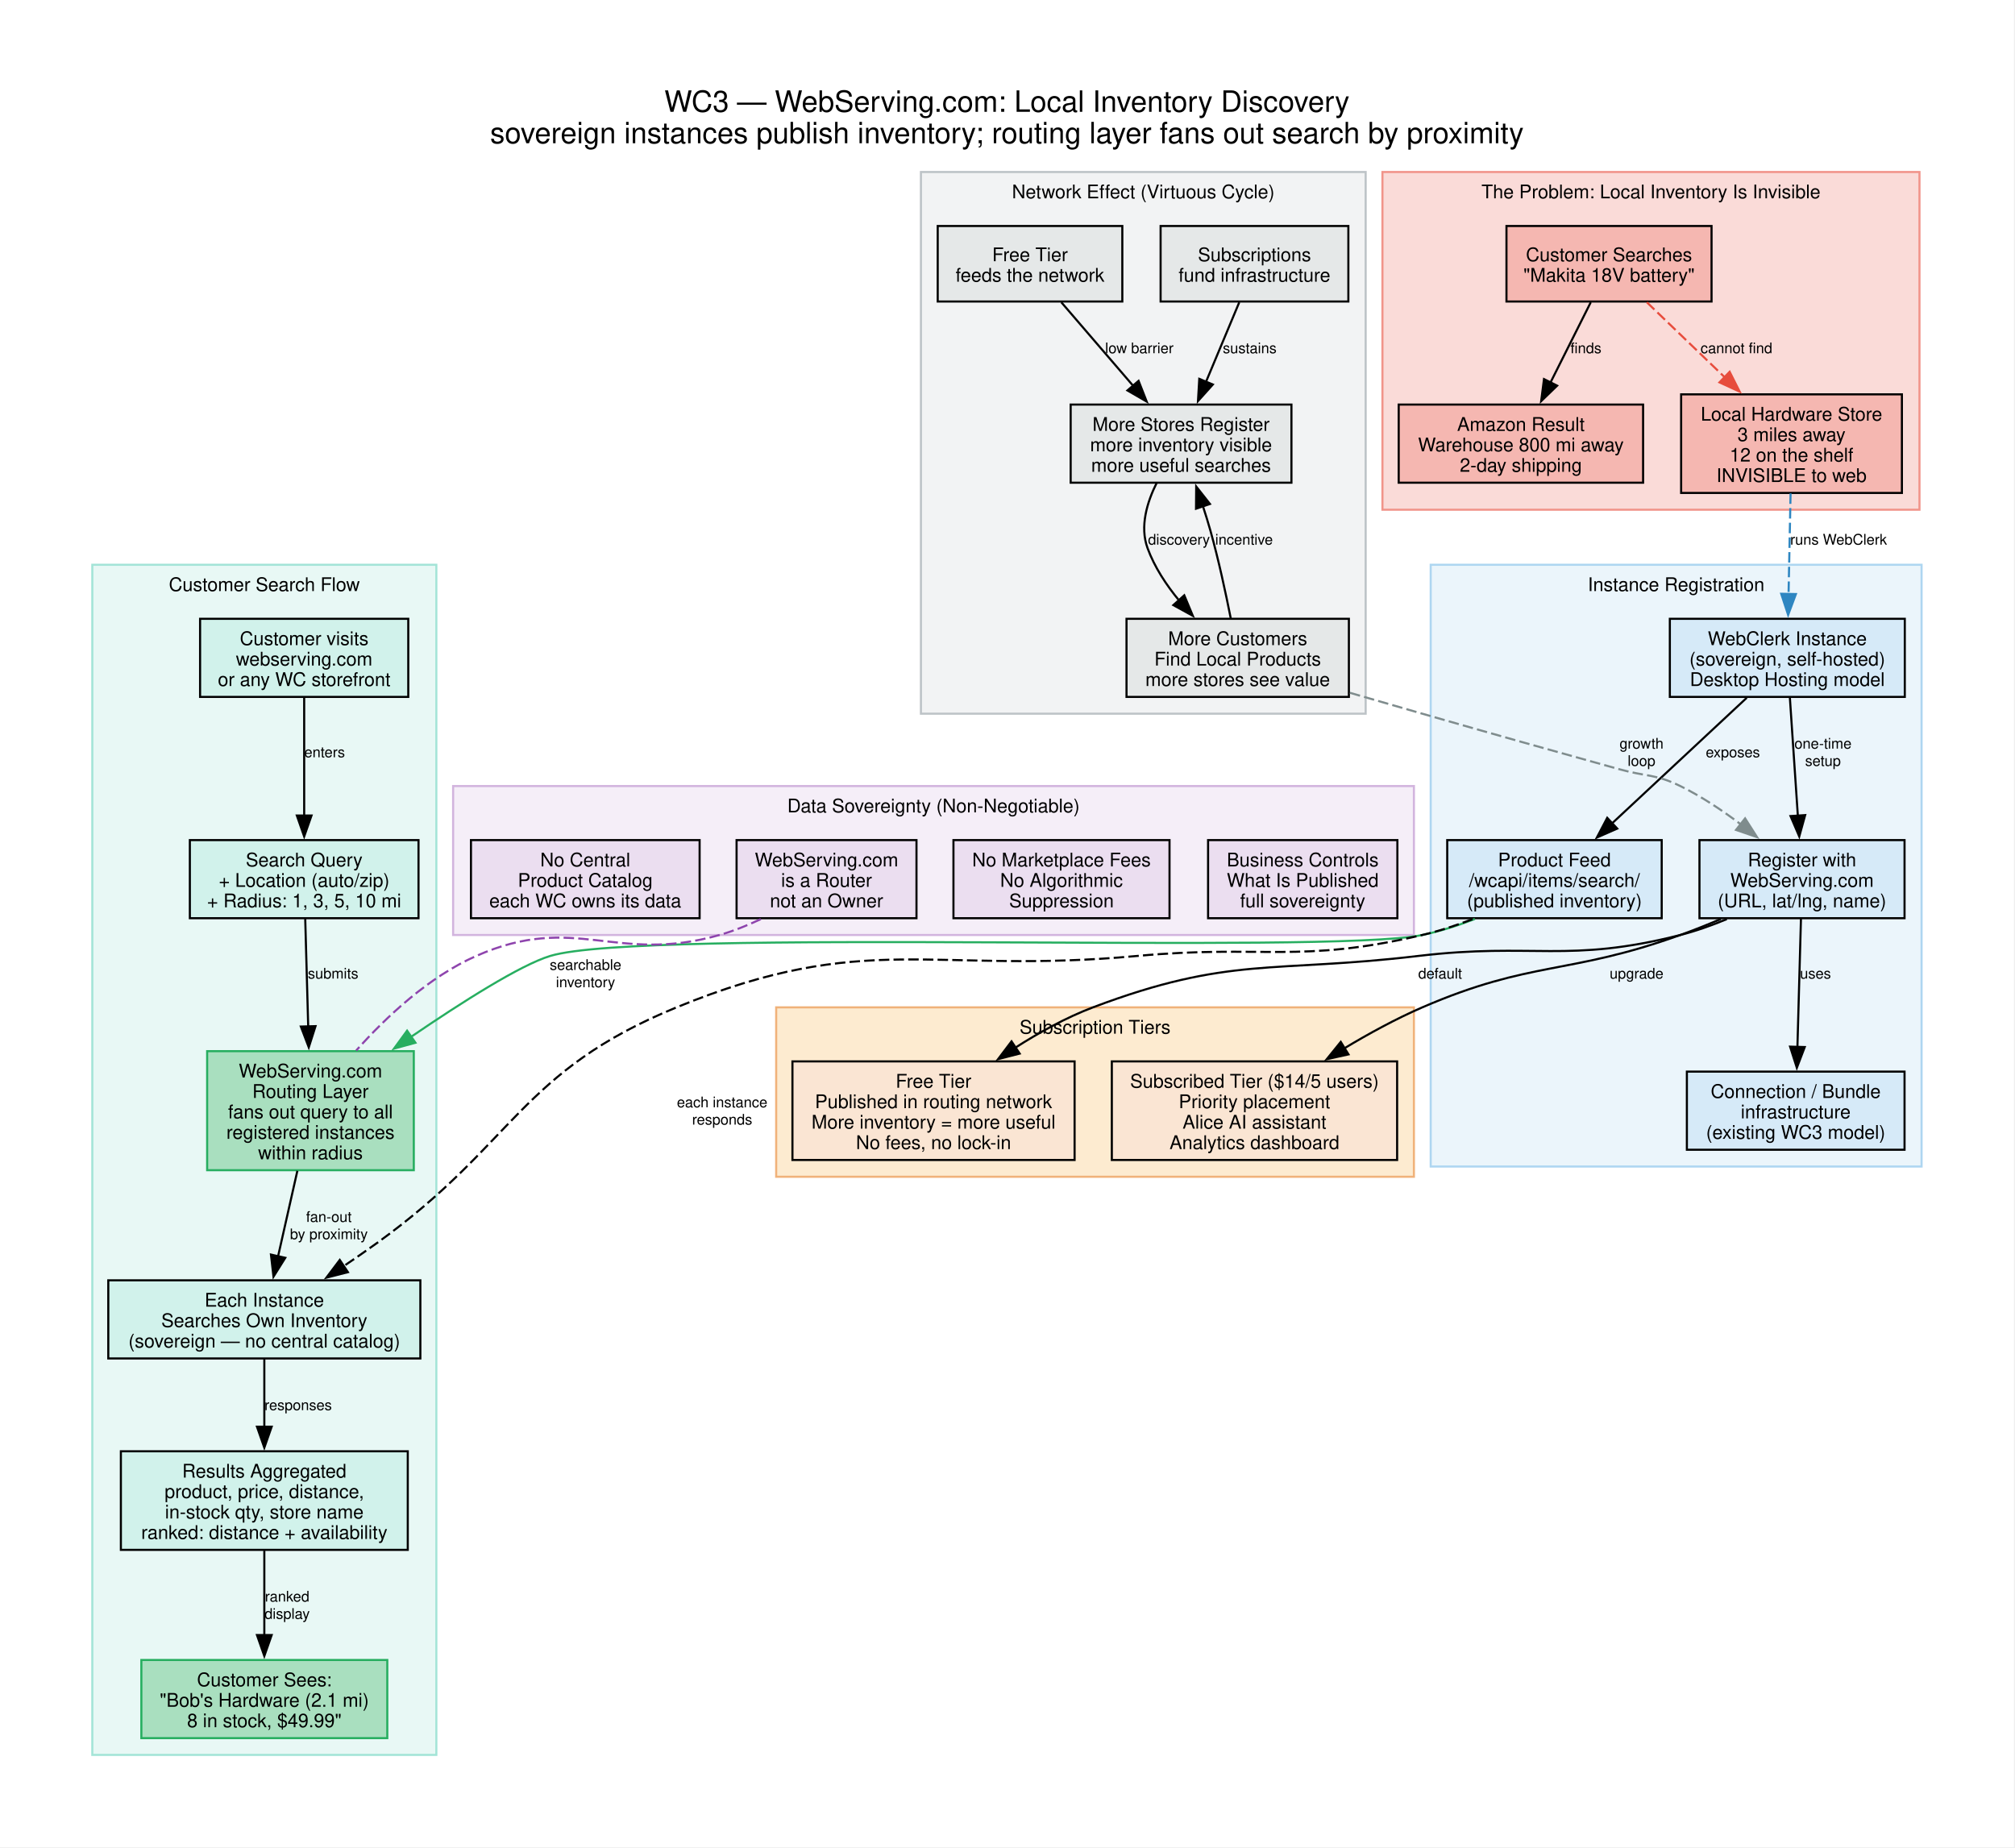
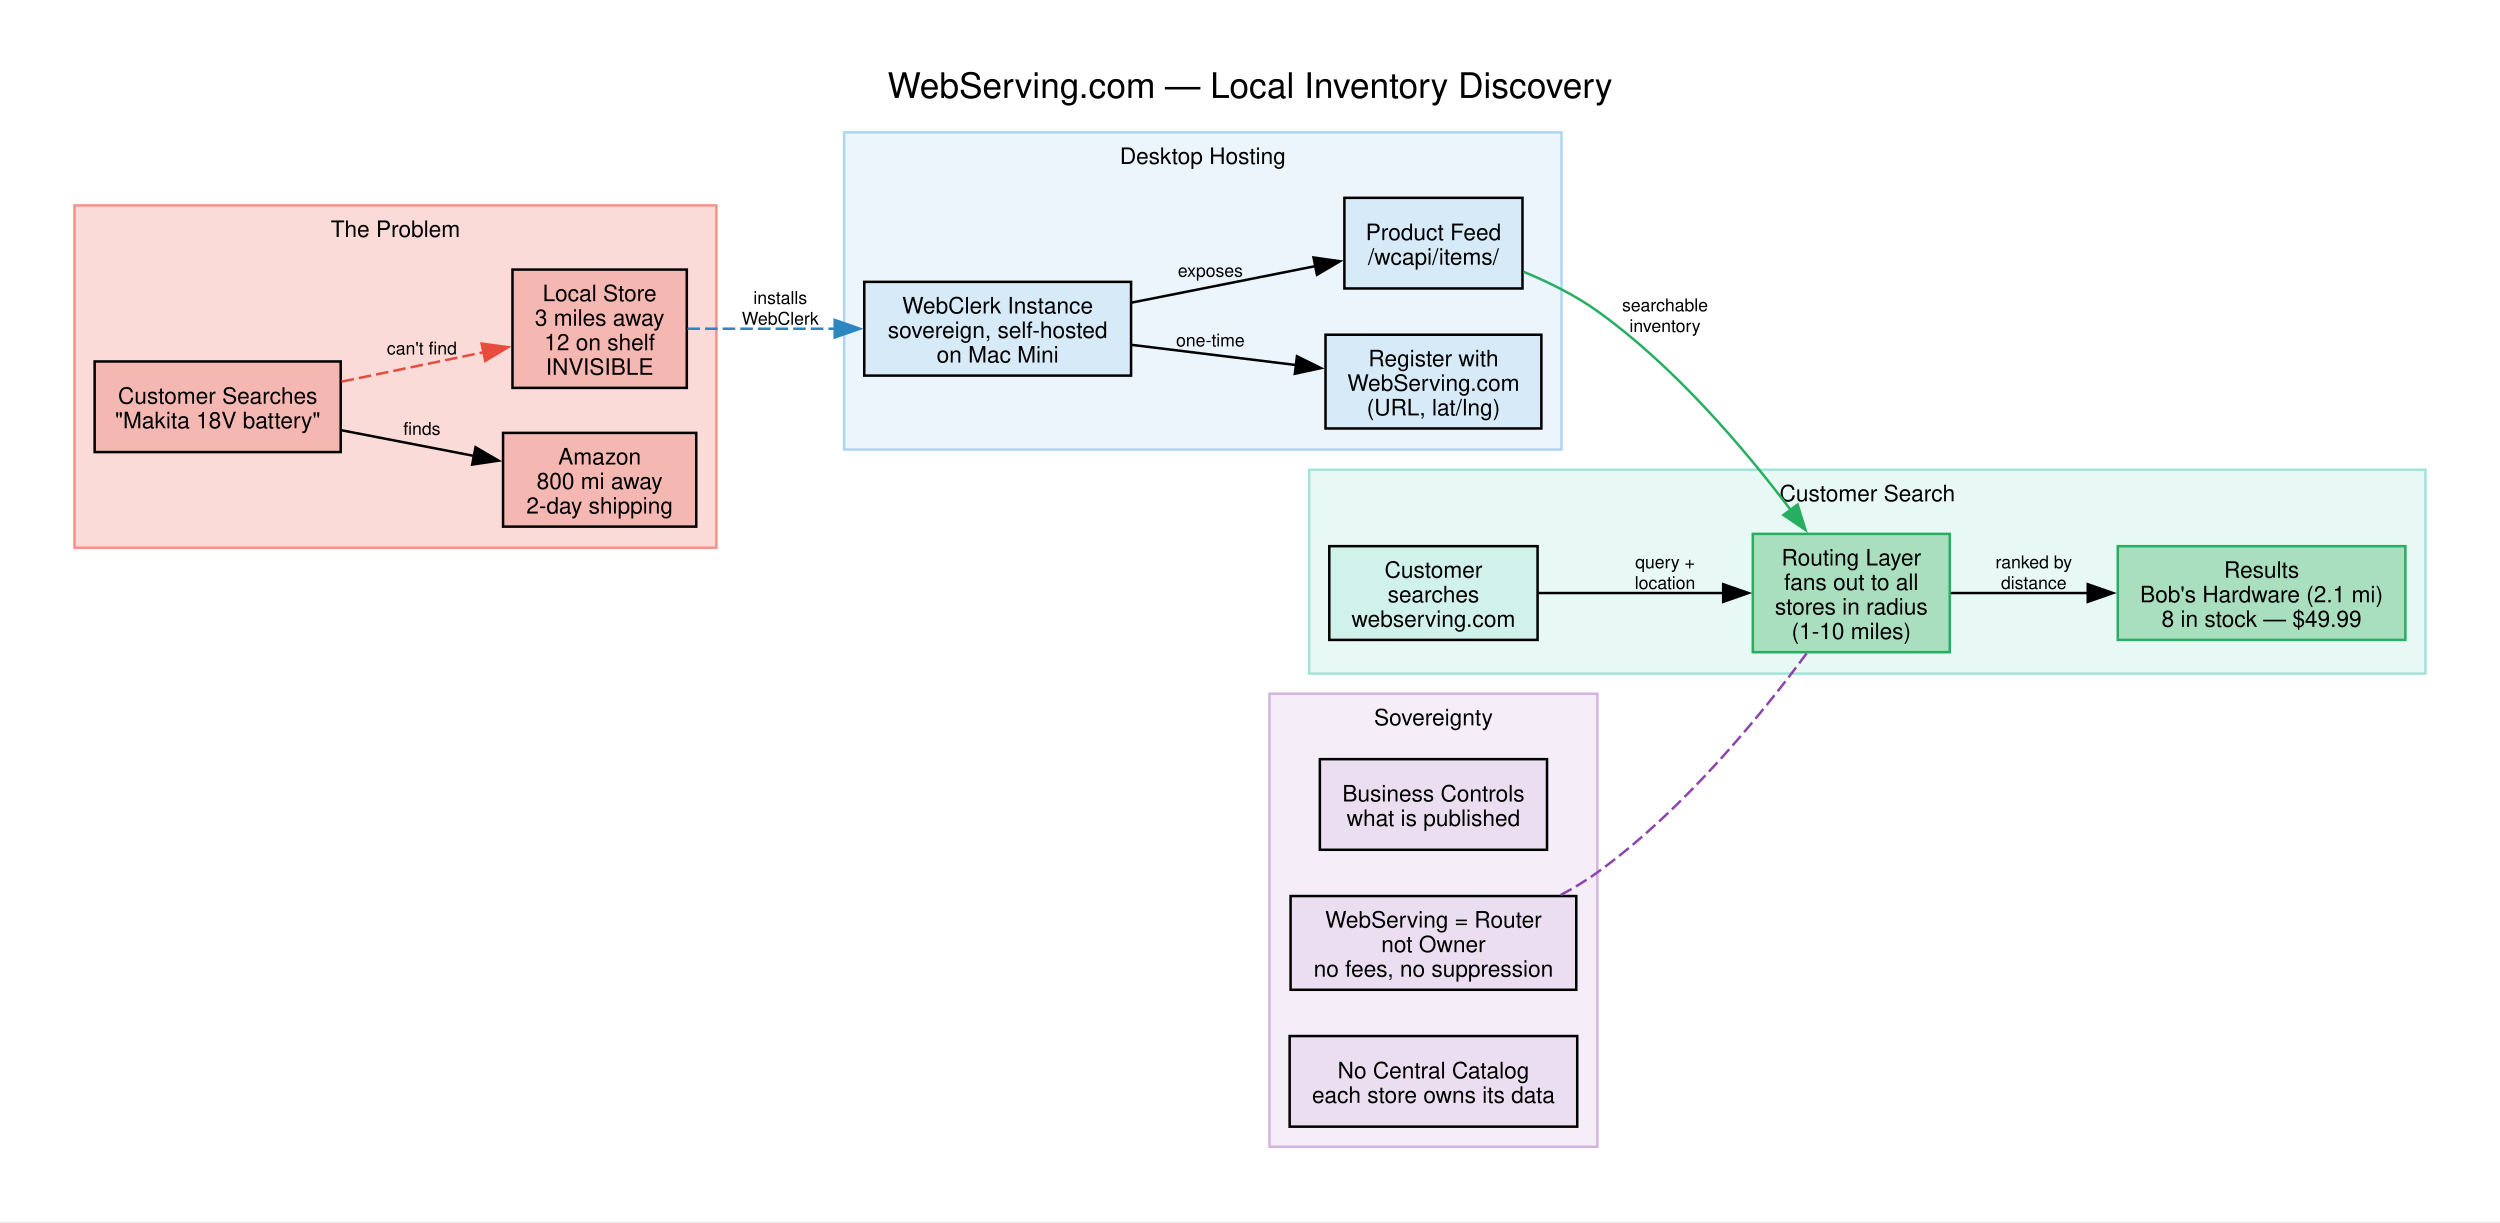
- <svg xmlns="http://www.w3.org/2000/svg" width="589pt" height="540pt" viewBox="0.00 0.00 589.00 540.00">
-   <g id="graph0" class="graph" transform="scale(0.613201 0.613201) rotate(0) translate(36 844.62)">
-     <polygon fill="white" stroke="none" points="-36,36 -36,-844.62 924,-844.62 924,36 -36,36" />
-     <text xml:space="preserve" text-anchor="middle" x="444" y="-791.33" font-family="Helvetica,sans-Serif" font-size="14.00">WC3 — WebServing.com: Local Inventory Discovery</text>
-     <text xml:space="preserve" text-anchor="middle" x="444" y="-776.33" font-family="Helvetica,sans-Serif" font-size="14.00">sovereign instances publish inventory; routing layer fans out search by proximity</text>
+ <svg xmlns="http://www.w3.org/2000/svg" width="720pt" height="352pt" viewBox="0.00 0.00 720.00 352.00">
+   <g id="graph0" class="graph" transform="scale(0.72493 0.72493) rotate(0) translate(21.6 463.6)">
+     <polygon fill="white" stroke="none" points="-21.6,21.6 -21.6,-463.6 971.6,-463.6 971.6,21.6 -21.6,21.6" />
+     <text xml:space="preserve" text-anchor="middle" x="475" y="-424.7" font-family="Helvetica,sans-Serif" font-size="14.00">WebServing.com — Local Inventory Discovery</text>
    <g id="clust1" class="cluster">
-       <polygon fill="#fadbd8" stroke="#f1948a" points="623,-601.62 623,-762.62 879,-762.62 879,-601.62 623,-601.62" />
-       <text xml:space="preserve" text-anchor="middle" x="751" y="-750.08" font-family="Helvetica,sans-Serif" font-size="9.00">The Problem: Local Inventory Is Invisible</text>
+       <polygon fill="#fadbd8" stroke="#f1948a" points="8,-246 8,-382 263,-382 263,-246 8,-246" />
+       <text xml:space="preserve" text-anchor="middle" x="135.5" y="-369.45" font-family="Helvetica,sans-Serif" font-size="9.00">The Problem</text>
    </g>
    <g id="clust2" class="cluster">
-       <polygon fill="#ebf5fb" stroke="#aed6f1" points="646,-288.5 646,-575.38 880,-575.38 880,-288.5 646,-288.5" />
-       <text xml:space="preserve" text-anchor="middle" x="763" y="-562.83" font-family="Helvetica,sans-Serif" font-size="9.00">Instance Registration</text>
+       <polygon fill="#ebf5fb" stroke="#aed6f1" points="313.75,-285 313.75,-411 598.75,-411 598.75,-285 313.75,-285" />
+       <text xml:space="preserve" text-anchor="middle" x="456.25" y="-398.45" font-family="Helvetica,sans-Serif" font-size="9.00">Desktop Hosting</text>
    </g>
    <g id="clust3" class="cluster">
-       <polygon fill="#fdebd0" stroke="#f0b27a" points="334,-283.62 334,-364.38 638,-364.38 638,-283.62 334,-283.62" />
-       <text xml:space="preserve" text-anchor="middle" x="486" y="-351.82" font-family="Helvetica,sans-Serif" font-size="9.00">Subscription Tiers</text>
+       <polygon fill="#e8f8f5" stroke="#a3e4d7" points="498.5,-196 498.5,-277 942,-277 942,-196 498.5,-196" />
+       <text xml:space="preserve" text-anchor="middle" x="720.25" y="-264.45" font-family="Helvetica,sans-Serif" font-size="9.00">Customer Search</text>
    </g>
    <g id="clust4" class="cluster">
-       <polygon fill="#e8f8f5" stroke="#a3e4d7" points="8,-8 8,-575.38 172,-575.38 172,-8 8,-8" />
-       <text xml:space="preserve" text-anchor="middle" x="90" y="-562.83" font-family="Helvetica,sans-Serif" font-size="9.00">Customer Search Flow</text>
-     </g>
-     <g id="clust5" class="cluster">
-       <polygon fill="#f5eef8" stroke="#d2b4de" points="180,-398.88 180,-469.88 638,-469.88 638,-398.88 180,-398.88" />
-       <text xml:space="preserve" text-anchor="middle" x="409" y="-457.32" font-family="Helvetica,sans-Serif" font-size="9.00">Data Sovereignty (Non-Negotiable)</text>
-     </g>
-     <g id="clust6" class="cluster">
-       <polygon fill="#f2f3f4" stroke="#bdc3c7" points="403,-504.38 403,-762.62 615,-762.62 615,-504.38 403,-504.38" />
-       <text xml:space="preserve" text-anchor="middle" x="509" y="-750.08" font-family="Helvetica,sans-Serif" font-size="9.00">Network Effect (Virtuous Cycle)</text>
+       <polygon fill="#f5eef8" stroke="#d2b4de" points="482.75,-8 482.75,-188 613,-188 613,-8 482.75,-8" />
+       <text xml:space="preserve" text-anchor="middle" x="547.88" y="-175.45" font-family="Helvetica,sans-Serif" font-size="9.00">Sovereignty</text>
    </g>
    <g id="node1" class="node">
-       <polygon fill="#f5b7b1" stroke="black" points="779.88,-736.88 682.12,-736.88 682.12,-700.88 779.88,-700.88 779.88,-736.88" />
-       <text xml:space="preserve" text-anchor="middle" x="731" y="-720.08" font-family="Helvetica,sans-Serif" font-size="9.00">Customer Searches</text>
-       <text xml:space="preserve" text-anchor="middle" x="731" y="-710.33" font-family="Helvetica,sans-Serif" font-size="9.00">"Makita 18V battery"</text>
+       <polygon fill="#f5b7b1" stroke="black" points="113.75,-320 16,-320 16,-284 113.75,-284 113.75,-320" />
+       <text xml:space="preserve" text-anchor="middle" x="64.88" y="-303.2" font-family="Helvetica,sans-Serif" font-size="9.00">Customer Searches</text>
+       <text xml:space="preserve" text-anchor="middle" x="64.88" y="-293.45" font-family="Helvetica,sans-Serif" font-size="9.00">"Makita 18V battery"</text>
    </g>
    <g id="node2" class="node">
-       <polygon fill="#f5b7b1" stroke="black" points="747.25,-651.75 630.75,-651.75 630.75,-614.5 747.25,-614.5 747.25,-651.75" />
-       <text xml:space="preserve" text-anchor="middle" x="689" y="-639.2" font-family="Helvetica,sans-Serif" font-size="9.00">Amazon Result</text>
-       <text xml:space="preserve" text-anchor="middle" x="689" y="-629.45" font-family="Helvetica,sans-Serif" font-size="9.00">Warehouse 800 mi away</text>
-       <text xml:space="preserve" text-anchor="middle" x="689" y="-619.7" font-family="Helvetica,sans-Serif" font-size="9.00">2-day shipping</text>
+       <polygon fill="#f5b7b1" stroke="black" points="255,-291.62 178.25,-291.62 178.25,-254.38 255,-254.38 255,-291.62" />
+       <text xml:space="preserve" text-anchor="middle" x="216.62" y="-279.07" font-family="Helvetica,sans-Serif" font-size="9.00">Amazon</text>
+       <text xml:space="preserve" text-anchor="middle" x="216.62" y="-269.32" font-family="Helvetica,sans-Serif" font-size="9.00">800 mi away</text>
+       <text xml:space="preserve" text-anchor="middle" x="216.62" y="-259.57" font-family="Helvetica,sans-Serif" font-size="9.00">2-day shipping</text>
    </g>
    <g id="edge1" class="edge">
-       <path fill="none" stroke="black" d="M722.3,-700.52C716.74,-689.44 709.41,-674.83 703.04,-662.13" />
-       <polygon fill="black" stroke="black" points="706.27,-660.76 698.66,-653.39 700.01,-663.89 706.27,-660.76" />
-       <text xml:space="preserve" text-anchor="middle" x="720.01" y="-676.23" font-family="Helvetica,sans-Serif" font-size="7.00">finds</text>
+       <path fill="none" stroke="black" d="M114.08,-292.66C131.05,-289.38 150.13,-285.68 167.13,-282.39" />
+       <polygon fill="black" stroke="black" points="167.32,-285.92 176.47,-280.58 165.99,-279.05 167.32,-285.92" />
+       <text xml:space="preserve" text-anchor="middle" x="146" y="-290.84" font-family="Helvetica,sans-Serif" font-size="7.00">finds</text>
    </g>
    <g id="node3" class="node">
-       <polygon fill="#f5b7b1" stroke="black" points="870.62,-656.62 765.38,-656.62 765.38,-609.62 870.62,-609.62 870.62,-656.62" />
-       <text xml:space="preserve" text-anchor="middle" x="818" y="-644.08" font-family="Helvetica,sans-Serif" font-size="9.00">Local Hardware Store</text>
-       <text xml:space="preserve" text-anchor="middle" x="818" y="-634.33" font-family="Helvetica,sans-Serif" font-size="9.00">3 miles away</text>
-       <text xml:space="preserve" text-anchor="middle" x="818" y="-624.58" font-family="Helvetica,sans-Serif" font-size="9.00">12 on the shelf</text>
-       <text xml:space="preserve" text-anchor="middle" x="818" y="-614.83" font-family="Helvetica,sans-Serif" font-size="9.00">INVISIBLE to web</text>
+       <polygon fill="#f5b7b1" stroke="black" points="251.25,-356.5 182,-356.5 182,-309.5 251.25,-309.5 251.25,-356.5" />
+       <text xml:space="preserve" text-anchor="middle" x="216.62" y="-343.95" font-family="Helvetica,sans-Serif" font-size="9.00">Local Store</text>
+       <text xml:space="preserve" text-anchor="middle" x="216.62" y="-334.2" font-family="Helvetica,sans-Serif" font-size="9.00">3 miles away</text>
+       <text xml:space="preserve" text-anchor="middle" x="216.62" y="-324.45" font-family="Helvetica,sans-Serif" font-size="9.00">12 on shelf</text>
+       <text xml:space="preserve" text-anchor="middle" x="216.62" y="-314.7" font-family="Helvetica,sans-Serif" font-size="9.00">INVISIBLE</text>
    </g>
    <g id="edge2" class="edge">
-       <path fill="none" stroke="#e74c3c" stroke-dasharray="5,2" d="M749.03,-700.52C759.81,-690.15 773.81,-676.67 786.37,-664.57" />
-       <polygon fill="#e74c3c" stroke="#e74c3c" points="788.51,-667.37 793.29,-657.91 783.66,-662.33 788.51,-667.37" />
-       <text xml:space="preserve" text-anchor="middle" x="791.75" y="-676.23" font-family="Helvetica,sans-Serif" font-size="7.00">cannot find</text>
+       <path fill="none" stroke="#e74c3c" stroke-dasharray="5,2" d="M114.08,-311.98C132.18,-315.73 152.66,-319.97 170.47,-323.65" />
+       <polygon fill="#e74c3c" stroke="#e74c3c" points="169.75,-327.08 180.25,-325.68 171.17,-320.22 169.75,-327.08" />
+       <text xml:space="preserve" text-anchor="middle" x="146" y="-322.79" font-family="Helvetica,sans-Serif" font-size="7.00">can't find</text>
    </g>
    <g id="node4" class="node">
-       <polygon fill="#d6eaf8" stroke="black" points="872,-549.62 760,-549.62 760,-512.38 872,-512.38 872,-549.62" />
-       <text xml:space="preserve" text-anchor="middle" x="816" y="-537.08" font-family="Helvetica,sans-Serif" font-size="9.00">WebClerk Instance</text>
-       <text xml:space="preserve" text-anchor="middle" x="816" y="-527.33" font-family="Helvetica,sans-Serif" font-size="9.00">(sovereign, self-hosted)</text>
-       <text xml:space="preserve" text-anchor="middle" x="816" y="-517.58" font-family="Helvetica,sans-Serif" font-size="9.00">Desktop Hosting model</text>
+       <polygon fill="#d6eaf8" stroke="black" points="427.75,-351.62 321.75,-351.62 321.75,-314.38 427.75,-314.38 427.75,-351.62" />
+       <text xml:space="preserve" text-anchor="middle" x="374.75" y="-339.07" font-family="Helvetica,sans-Serif" font-size="9.00">WebClerk Instance</text>
+       <text xml:space="preserve" text-anchor="middle" x="374.75" y="-329.32" font-family="Helvetica,sans-Serif" font-size="9.00">sovereign, self-hosted</text>
+       <text xml:space="preserve" text-anchor="middle" x="374.75" y="-319.57" font-family="Helvetica,sans-Serif" font-size="9.00">on Mac Mini</text>
    </g>
-     <g id="edge15" class="edge">
-       <path fill="none" stroke="#2e86c1" stroke-dasharray="5,2" d="M817.55,-609.41C817.26,-595.2 816.89,-576.76 816.59,-561.44" />
-       <polygon fill="#2e86c1" stroke="#2e86c1" points="820.09,-561.41 816.39,-551.48 813.09,-561.55 820.09,-561.41" />
-       <text xml:space="preserve" text-anchor="middle" x="840.43" y="-584.98" font-family="Helvetica,sans-Serif" font-size="7.00">runs WebClerk</text>
+     <g id="edge7" class="edge">
+       <path fill="none" stroke="#2e86c1" stroke-dasharray="5,2" d="M251.5,-333C268.67,-333 290.1,-333 310.2,-333" />
+       <polygon fill="#2e86c1" stroke="#2e86c1" points="310,-336.5 320,-333 310,-329.5 310,-336.5" />
+       <text xml:space="preserve" text-anchor="middle" x="288.38" y="-342.85" font-family="Helvetica,sans-Serif" font-size="7.00">installs</text>
+       <text xml:space="preserve" text-anchor="middle" x="288.38" y="-334.6" font-family="Helvetica,sans-Serif" font-size="7.00">WebClerk</text>
    </g>
    <g id="node5" class="node">
-       <polygon fill="#d6eaf8" stroke="black" points="871.88,-444.12 774.12,-444.12 774.12,-406.88 871.88,-406.88 871.88,-444.12" />
-       <text xml:space="preserve" text-anchor="middle" x="823" y="-431.57" font-family="Helvetica,sans-Serif" font-size="9.00">Register with</text>
-       <text xml:space="preserve" text-anchor="middle" x="823" y="-421.82" font-family="Helvetica,sans-Serif" font-size="9.00">WebServing.com</text>
-       <text xml:space="preserve" text-anchor="middle" x="823" y="-412.07" font-family="Helvetica,sans-Serif" font-size="9.00">(URL, lat/lng, name)</text>
+       <polygon fill="#d6eaf8" stroke="black" points="590.75,-330.62 505,-330.62 505,-293.38 590.75,-293.38 590.75,-330.62" />
+       <text xml:space="preserve" text-anchor="middle" x="547.88" y="-318.07" font-family="Helvetica,sans-Serif" font-size="9.00">Register with</text>
+       <text xml:space="preserve" text-anchor="middle" x="547.88" y="-308.32" font-family="Helvetica,sans-Serif" font-size="9.00">WebServing.com</text>
+       <text xml:space="preserve" text-anchor="middle" x="547.88" y="-298.57" font-family="Helvetica,sans-Serif" font-size="9.00">(URL, lat/lng)</text>
    </g>
    <g id="edge3" class="edge">
-       <path fill="none" stroke="black" d="M817.22,-511.97C818.27,-496.46 819.8,-473.8 821.02,-455.7" />
-       <polygon fill="black" stroke="black" points="824.51,-456.05 821.69,-445.83 817.53,-455.57 824.51,-456.05" />
-       <text xml:space="preserve" text-anchor="middle" x="833" y="-487.73" font-family="Helvetica,sans-Serif" font-size="7.00">one-time</text>
-       <text xml:space="preserve" text-anchor="middle" x="833" y="-479.48" font-family="Helvetica,sans-Serif" font-size="7.00">setup</text>
+       <path fill="none" stroke="black" d="M428.02,-326.59C448.76,-324.04 472.58,-321.12 493.43,-318.56" />
+       <polygon fill="black" stroke="black" points="493.66,-322.06 503.16,-317.36 492.81,-315.11 493.66,-322.06" />
+       <text xml:space="preserve" text-anchor="middle" x="459.25" y="-325.98" font-family="Helvetica,sans-Serif" font-size="7.00">one-time</text>
+     </g>
+     <g id="node6" class="node">
+       <polygon fill="#d6eaf8" stroke="black" points="583.25,-385 512.5,-385 512.5,-349 583.25,-349 583.25,-385" />
+       <text xml:space="preserve" text-anchor="middle" x="547.88" y="-368.2" font-family="Helvetica,sans-Serif" font-size="9.00">Product Feed</text>
+       <text xml:space="preserve" text-anchor="middle" x="547.88" y="-358.45" font-family="Helvetica,sans-Serif" font-size="9.00">/wcapi/items/</text>
+     </g>
+     <g id="edge4" class="edge">
+       <path fill="none" stroke="black" d="M428.02,-343.39C451.29,-348.01 478.45,-353.41 500.93,-357.87" />
+       <polygon fill="black" stroke="black" points="500.24,-361.3 510.73,-359.82 501.6,-354.44 500.24,-361.3" />
+       <text xml:space="preserve" text-anchor="middle" x="459.25" y="-353.64" font-family="Helvetica,sans-Serif" font-size="7.00">exposes</text>
+     </g>
+     <g id="node8" class="node">
+       <polygon fill="#a9dfbf" stroke="#27ae60" points="753,-251.5 674.75,-251.5 674.75,-204.5 753,-204.5 753,-251.5" />
+       <text xml:space="preserve" text-anchor="middle" x="713.88" y="-238.95" font-family="Helvetica,sans-Serif" font-size="9.00">Routing Layer</text>
+       <text xml:space="preserve" text-anchor="middle" x="713.88" y="-229.2" font-family="Helvetica,sans-Serif" font-size="9.00">fans out to all</text>
+       <text xml:space="preserve" text-anchor="middle" x="713.88" y="-219.45" font-family="Helvetica,sans-Serif" font-size="9.00">stores in radius</text>
+       <text xml:space="preserve" text-anchor="middle" x="713.88" y="-209.7" font-family="Helvetica,sans-Serif" font-size="9.00">(1-10 miles)</text>
+     </g>
+     <g id="edge8" class="edge">
+       <path fill="none" stroke="#27ae60" d="M583.64,-355.64C593.6,-351.54 604.16,-346.32 613,-340 643.5,-318.2 671.27,-285.52 689.74,-261.08" />
+       <polygon fill="#27ae60" stroke="#27ae60" points="692.55,-263.16 695.69,-253.04 686.92,-259 692.55,-263.16" />
+       <text xml:space="preserve" text-anchor="middle" x="639.88" y="-339.94" font-family="Helvetica,sans-Serif" font-size="7.00">searchable</text>
+       <text xml:space="preserve" text-anchor="middle" x="639.88" y="-331.69" font-family="Helvetica,sans-Serif" font-size="7.00">inventory</text>
    </g>
    <g id="node7" class="node">
-       <polygon fill="#d6eaf8" stroke="black" points="756.12,-444.12 653.88,-444.12 653.88,-406.88 756.12,-406.88 756.12,-444.12" />
-       <text xml:space="preserve" text-anchor="middle" x="705" y="-431.57" font-family="Helvetica,sans-Serif" font-size="9.00">Product Feed</text>
-       <text xml:space="preserve" text-anchor="middle" x="705" y="-421.82" font-family="Helvetica,sans-Serif" font-size="9.00">/wcapi/items/search/</text>
-       <text xml:space="preserve" text-anchor="middle" x="705" y="-412.07" font-family="Helvetica,sans-Serif" font-size="9.00">(published inventory)</text>
+       <polygon fill="#d1f2eb" stroke="black" points="589.25,-246.62 506.5,-246.62 506.5,-209.38 589.25,-209.38 589.25,-246.62" />
+       <text xml:space="preserve" text-anchor="middle" x="547.88" y="-234.07" font-family="Helvetica,sans-Serif" font-size="9.00">Customer</text>
+       <text xml:space="preserve" text-anchor="middle" x="547.88" y="-224.32" font-family="Helvetica,sans-Serif" font-size="9.00">searches</text>
+       <text xml:space="preserve" text-anchor="middle" x="547.88" y="-214.57" font-family="Helvetica,sans-Serif" font-size="9.00">webserving.com</text>
    </g>
    <g id="edge5" class="edge">
-       <path fill="none" stroke="black" d="M796.67,-511.97C778.92,-495.42 752.43,-470.73 732.49,-452.13" />
-       <polygon fill="black" stroke="black" points="734.92,-449.61 725.22,-445.35 730.15,-454.73 734.92,-449.61" />
-       <text xml:space="preserve" text-anchor="middle" x="790.05" y="-483.6" font-family="Helvetica,sans-Serif" font-size="7.00">exposes</text>
-     </g>
-     <g id="node6" class="node">
-       <polygon fill="#d6eaf8" stroke="black" points="871.88,-333.75 768.12,-333.75 768.12,-296.5 871.88,-296.5 871.88,-333.75" />
-       <text xml:space="preserve" text-anchor="middle" x="820" y="-321.2" font-family="Helvetica,sans-Serif" font-size="9.00">Connection / Bundle</text>
-       <text xml:space="preserve" text-anchor="middle" x="820" y="-311.45" font-family="Helvetica,sans-Serif" font-size="9.00">infrastructure</text>
-       <text xml:space="preserve" text-anchor="middle" x="820" y="-301.7" font-family="Helvetica,sans-Serif" font-size="9.00">(existing WC3 model)</text>
-     </g>
-     <g id="edge4" class="edge">
-       <path fill="none" stroke="black" d="M822.5,-406.6C822.04,-389.98 821.35,-364.91 820.81,-345.37" />
-       <polygon fill="black" stroke="black" points="824.31,-345.46 820.54,-335.56 817.32,-345.65 824.31,-345.46" />
-       <text xml:space="preserve" text-anchor="middle" x="829.44" y="-378.1" font-family="Helvetica,sans-Serif" font-size="7.00">uses</text>
-     </g>
-     <g id="node8" class="node">
-       <polygon fill="#fae5d3" stroke="black" points="476.25,-338.62 341.75,-338.62 341.75,-291.62 476.25,-291.62 476.25,-338.62" />
-       <text xml:space="preserve" text-anchor="middle" x="409" y="-326.07" font-family="Helvetica,sans-Serif" font-size="9.00">Free Tier</text>
-       <text xml:space="preserve" text-anchor="middle" x="409" y="-316.32" font-family="Helvetica,sans-Serif" font-size="9.00">Published in routing network</text>
-       <text xml:space="preserve" text-anchor="middle" x="409" y="-306.57" font-family="Helvetica,sans-Serif" font-size="9.00">More inventory = more useful</text>
-       <text xml:space="preserve" text-anchor="middle" x="409" y="-296.82" font-family="Helvetica,sans-Serif" font-size="9.00">No fees, no lock-in</text>
-     </g>
-     <g id="edge16" class="edge">
-       <path fill="none" stroke="black" d="M787.16,-406.44C779.97,-403.46 772.36,-400.74 765,-398.88 710.97,-385.2 695.34,-395.45 640,-388.88 570.74,-380.64 550.24,-389.02 485,-364.38 472.21,-359.54 459.28,-352.38 447.81,-345.04" />
-       <polygon fill="black" stroke="black" points="450.07,-342.34 439.8,-339.72 446.19,-348.17 450.07,-342.34" />
-       <text xml:space="preserve" text-anchor="middle" x="650.5" y="-378.1" font-family="Helvetica,sans-Serif" font-size="7.00">default</text>
+       <path fill="none" stroke="black" d="M589.41,-228C611.75,-228 639.65,-228 663.28,-228" />
+       <polygon fill="black" stroke="black" points="662.98,-231.5 672.98,-228 662.98,-224.5 662.98,-231.5" />
+       <text xml:space="preserve" text-anchor="middle" x="639.88" y="-237.85" font-family="Helvetica,sans-Serif" font-size="7.00">query +</text>
+       <text xml:space="preserve" text-anchor="middle" x="639.88" y="-229.6" font-family="Helvetica,sans-Serif" font-size="7.00">location</text>
    </g>
    <g id="node9" class="node">
-       <polygon fill="#fae5d3" stroke="black" points="630,-338.62 494,-338.62 494,-291.62 630,-291.62 630,-338.62" />
-       <text xml:space="preserve" text-anchor="middle" x="562" y="-326.07" font-family="Helvetica,sans-Serif" font-size="9.00">Subscribed Tier ($14/5 users)</text>
-       <text xml:space="preserve" text-anchor="middle" x="562" y="-316.32" font-family="Helvetica,sans-Serif" font-size="9.00">Priority placement</text>
-       <text xml:space="preserve" text-anchor="middle" x="562" y="-306.57" font-family="Helvetica,sans-Serif" font-size="9.00">Alice AI assistant</text>
-       <text xml:space="preserve" text-anchor="middle" x="562" y="-296.82" font-family="Helvetica,sans-Serif" font-size="9.00">Analytics dashboard</text>
+       <polygon fill="#a9dfbf" stroke="#27ae60" points="934,-246.62 819.75,-246.62 819.75,-209.38 934,-209.38 934,-246.62" />
+       <text xml:space="preserve" text-anchor="middle" x="876.88" y="-234.07" font-family="Helvetica,sans-Serif" font-size="9.00">Results</text>
+       <text xml:space="preserve" text-anchor="middle" x="876.88" y="-224.32" font-family="Helvetica,sans-Serif" font-size="9.00">Bob's Hardware (2.1 mi)</text>
+       <text xml:space="preserve" text-anchor="middle" x="876.88" y="-214.57" font-family="Helvetica,sans-Serif" font-size="9.00">8 in stock — $49.99</text>
    </g>
-     <g id="edge17" class="edge">
-       <path fill="none" stroke="black" d="M784.31,-406.5C777.92,-403.79 771.32,-401.14 765,-398.88 711.56,-379.69 694.11,-386.91 642,-364.38 629.44,-358.94 616.47,-351.85 604.72,-344.78" />
-       <polygon fill="black" stroke="black" points="606.81,-341.96 596.46,-339.68 603.13,-347.92 606.81,-341.96" />
-       <text xml:space="preserve" text-anchor="middle" x="744.14" y="-378.1" font-family="Helvetica,sans-Serif" font-size="7.00">upgrade</text>
+     <g id="edge6" class="edge">
+       <path fill="none" stroke="black" d="M753.44,-228C769.77,-228 789.3,-228 807.91,-228" />
+       <polygon fill="black" stroke="black" points="807.83,-231.5 817.83,-228 807.83,-224.5 807.83,-231.5" />
+       <text xml:space="preserve" text-anchor="middle" x="786.38" y="-237.85" font-family="Helvetica,sans-Serif" font-size="7.00">ranked by</text>
+       <text xml:space="preserve" text-anchor="middle" x="786.38" y="-229.6" font-family="Helvetica,sans-Serif" font-size="7.00">distance</text>
+     </g>
+     <g id="node10" class="node">
+       <polygon fill="#ebdef0" stroke="black" points="605,-52 490.75,-52 490.75,-16 605,-16 605,-52" />
+       <text xml:space="preserve" text-anchor="middle" x="547.88" y="-35.2" font-family="Helvetica,sans-Serif" font-size="9.00">No Central Catalog</text>
+       <text xml:space="preserve" text-anchor="middle" x="547.88" y="-25.45" font-family="Helvetica,sans-Serif" font-size="9.00">each store owns its data</text>
+     </g>
+     <g id="node11" class="node">
+       <polygon fill="#ebdef0" stroke="black" points="604.62,-107.62 491.12,-107.62 491.12,-70.38 604.62,-70.38 604.62,-107.62" />
+       <text xml:space="preserve" text-anchor="middle" x="547.88" y="-95.08" font-family="Helvetica,sans-Serif" font-size="9.00">WebServing = Router</text>
+       <text xml:space="preserve" text-anchor="middle" x="547.88" y="-85.33" font-family="Helvetica,sans-Serif" font-size="9.00">not Owner</text>
+       <text xml:space="preserve" text-anchor="middle" x="547.88" y="-75.58" font-family="Helvetica,sans-Serif" font-size="9.00">no fees, no suppression</text>
+     </g>
+     <g id="edge9" class="edge">
+       <path fill="none" stroke="#8e44ad" stroke-dasharray="5,2" d="M598.38,-108.01C603.49,-110.73 608.47,-113.73 613,-117 647.06,-141.57 678.01,-179.49 696.14,-204.03" />
    </g>
    <g id="node12" class="node">
-       <polygon fill="#a9dfbf" stroke="#27ae60" points="161.25,-343.5 62.75,-343.5 62.75,-286.75 161.25,-286.75 161.25,-343.5" />
-       <text xml:space="preserve" text-anchor="middle" x="112" y="-330.95" font-family="Helvetica,sans-Serif" font-size="9.00">WebServing.com</text>
-       <text xml:space="preserve" text-anchor="middle" x="112" y="-321.2" font-family="Helvetica,sans-Serif" font-size="9.00">Routing Layer</text>
-       <text xml:space="preserve" text-anchor="middle" x="112" y="-311.45" font-family="Helvetica,sans-Serif" font-size="9.00">fans out query to all</text>
-       <text xml:space="preserve" text-anchor="middle" x="112" y="-301.7" font-family="Helvetica,sans-Serif" font-size="9.00">registered instances</text>
-       <text xml:space="preserve" text-anchor="middle" x="112" y="-291.95" font-family="Helvetica,sans-Serif" font-size="9.00">within radius</text>
-     </g>
-     <g id="edge18" class="edge">
-       <path fill="none" stroke="#27ae60" d="M667.05,-406.5C658.95,-403.39 650.32,-400.61 642,-398.88 596.76,-389.46 270.45,-402.33 226.25,-388.88 212.14,-384.58 184.41,-367.02 159.81,-350.23" />
-       <polygon fill="#27ae60" stroke="#27ae60" points="162.04,-347.51 151.82,-344.72 158.06,-353.27 162.04,-347.51" />
-       <text xml:space="preserve" text-anchor="middle" x="243.12" y="-382.23" font-family="Helvetica,sans-Serif" font-size="7.00">searchable</text>
-       <text xml:space="preserve" text-anchor="middle" x="243.12" y="-373.98" font-family="Helvetica,sans-Serif" font-size="7.00">inventory</text>
-     </g>
-     <g id="node13" class="node">
-       <polygon fill="#d1f2eb" stroke="black" points="164.38,-234.25 15.62,-234.25 15.62,-197 164.38,-197 164.38,-234.25" />
-       <text xml:space="preserve" text-anchor="middle" x="90" y="-221.7" font-family="Helvetica,sans-Serif" font-size="9.00">Each Instance</text>
-       <text xml:space="preserve" text-anchor="middle" x="90" y="-211.95" font-family="Helvetica,sans-Serif" font-size="9.00">Searches Own Inventory</text>
-       <text xml:space="preserve" text-anchor="middle" x="90" y="-202.2" font-family="Helvetica,sans-Serif" font-size="9.00">(sovereign — no central catalog)</text>
-     </g>
-     <g id="edge19" class="edge">
-       <path fill="none" stroke="black" stroke-dasharray="5,2" d="M665.96,-406.43C658.17,-403.45 649.93,-400.73 642,-398.88 582.99,-385.07 566.35,-394.46 506,-388.88 408.26,-379.83 377.33,-401.6 286.5,-364.38 211.93,-333.82 209.36,-299.4 144,-252.25 138.75,-248.46 133.12,-244.57 127.56,-240.82" />
-       <polygon fill="black" stroke="black" points="129.85,-238.14 119.59,-235.52 125.97,-243.97 129.85,-238.14" />
-       <text xml:space="preserve" text-anchor="middle" x="308.25" y="-316.73" font-family="Helvetica,sans-Serif" font-size="7.00">each instance</text>
-       <text xml:space="preserve" text-anchor="middle" x="308.25" y="-308.48" font-family="Helvetica,sans-Serif" font-size="7.00">responds</text>
-     </g>
-     <g id="node10" class="node">
-       <polygon fill="#d1f2eb" stroke="black" points="158.62,-549.62 59.38,-549.62 59.38,-512.38 158.62,-512.38 158.62,-549.62" />
-       <text xml:space="preserve" text-anchor="middle" x="109" y="-537.08" font-family="Helvetica,sans-Serif" font-size="9.00">Customer visits</text>
-       <text xml:space="preserve" text-anchor="middle" x="109" y="-527.33" font-family="Helvetica,sans-Serif" font-size="9.00">webserving.com</text>
-       <text xml:space="preserve" text-anchor="middle" x="109" y="-517.58" font-family="Helvetica,sans-Serif" font-size="9.00">or any WC storefront</text>
-     </g>
-     <g id="node11" class="node">
-       <polygon fill="#d1f2eb" stroke="black" points="163.5,-444.12 54.5,-444.12 54.5,-406.88 163.5,-406.88 163.5,-444.12" />
-       <text xml:space="preserve" text-anchor="middle" x="109" y="-431.57" font-family="Helvetica,sans-Serif" font-size="9.00">Search Query</text>
-       <text xml:space="preserve" text-anchor="middle" x="109" y="-421.82" font-family="Helvetica,sans-Serif" font-size="9.00">+ Location (auto/zip)</text>
-       <text xml:space="preserve" text-anchor="middle" x="109" y="-412.07" font-family="Helvetica,sans-Serif" font-size="9.00">+ Radius: 1, 3, 5, 10 mi</text>
-     </g>
-     <g id="edge6" class="edge">
-       <path fill="none" stroke="black" d="M109,-511.97C109,-496.46 109,-473.8 109,-455.7" />
-       <polygon fill="black" stroke="black" points="112.5,-455.84 109,-445.84 105.5,-455.84 112.5,-455.84" />
-       <text xml:space="preserve" text-anchor="middle" x="118.75" y="-483.6" font-family="Helvetica,sans-Serif" font-size="7.00">enters</text>
-     </g>
-     <g id="edge7" class="edge">
-       <path fill="none" stroke="black" d="M109.5,-406.6C109.88,-392.66 110.43,-372.8 110.92,-355.23" />
-       <polygon fill="black" stroke="black" points="114.41,-355.42 111.19,-345.33 107.42,-355.23 114.41,-355.42" />
-       <text xml:space="preserve" text-anchor="middle" x="122.79" y="-378.1" font-family="Helvetica,sans-Serif" font-size="7.00">submits</text>
-     </g>
-     <g id="edge8" class="edge">
-       <path fill="none" stroke="black" d="M105.75,-286.45C102.88,-273.69 99.46,-258.54 96.54,-245.63" />
-       <polygon fill="black" stroke="black" points="99.99,-244.98 94.37,-236 93.16,-246.52 99.99,-244.98" />
-       <text xml:space="preserve" text-anchor="middle" x="120.78" y="-262.1" font-family="Helvetica,sans-Serif" font-size="7.00">fan-out</text>
-       <text xml:space="preserve" text-anchor="middle" x="120.78" y="-253.85" font-family="Helvetica,sans-Serif" font-size="7.00">by proximity</text>
-     </g>
-     <g id="node14" class="node">
-       <polygon fill="#d1f2eb" stroke="black" points="158.38,-152.75 21.62,-152.75 21.62,-105.75 158.38,-105.75 158.38,-152.75" />
-       <text xml:space="preserve" text-anchor="middle" x="90" y="-140.2" font-family="Helvetica,sans-Serif" font-size="9.00">Results Aggregated</text>
-       <text xml:space="preserve" text-anchor="middle" x="90" y="-130.45" font-family="Helvetica,sans-Serif" font-size="9.00">product, price, distance,</text>
-       <text xml:space="preserve" text-anchor="middle" x="90" y="-120.7" font-family="Helvetica,sans-Serif" font-size="9.00">in-stock qty, store name</text>
-       <text xml:space="preserve" text-anchor="middle" x="90" y="-110.95" font-family="Helvetica,sans-Serif" font-size="9.00">ranked: distance + availability</text>
-     </g>
-     <g id="edge9" class="edge">
-       <path fill="none" stroke="black" d="M90,-196.73C90,-187.25 90,-175.29 90,-164.14" />
-       <polygon fill="black" stroke="black" points="93.5,-164.46 90,-154.46 86.5,-164.46 93.5,-164.46" />
-       <text xml:space="preserve" text-anchor="middle" x="106.12" y="-172.35" font-family="Helvetica,sans-Serif" font-size="7.00">responses</text>
-     </g>
-     <g id="node15" class="node">
-       <polygon fill="#a9dfbf" stroke="#27ae60" points="148.62,-53.25 31.38,-53.25 31.38,-16 148.62,-16 148.62,-53.25" />
-       <text xml:space="preserve" text-anchor="middle" x="90" y="-40.7" font-family="Helvetica,sans-Serif" font-size="9.00">Customer Sees:</text>
-       <text xml:space="preserve" text-anchor="middle" x="90" y="-30.95" font-family="Helvetica,sans-Serif" font-size="9.00">"Bob's Hardware (2.1 mi)</text>
-       <text xml:space="preserve" text-anchor="middle" x="90" y="-21.2" font-family="Helvetica,sans-Serif" font-size="9.00">8 in stock, $49.99"</text>
-     </g>
-     <g id="edge10" class="edge">
-       <path fill="none" stroke="black" d="M90,-105.35C90,-93.13 90,-77.96 90,-64.89" />
-       <polygon fill="black" stroke="black" points="93.5,-65.13 90,-55.13 86.5,-65.13 93.5,-65.13" />
-       <text xml:space="preserve" text-anchor="middle" x="100.88" y="-81.1" font-family="Helvetica,sans-Serif" font-size="7.00">ranked</text>
-       <text xml:space="preserve" text-anchor="middle" x="100.88" y="-72.85" font-family="Helvetica,sans-Serif" font-size="7.00">display</text>
-     </g>
-     <g id="node16" class="node">
-       <polygon fill="#ebdef0" stroke="black" points="297.5,-444.12 188.5,-444.12 188.5,-406.88 297.5,-406.88 297.5,-444.12" />
-       <text xml:space="preserve" text-anchor="middle" x="243" y="-431.57" font-family="Helvetica,sans-Serif" font-size="9.00">No Central</text>
-       <text xml:space="preserve" text-anchor="middle" x="243" y="-421.82" font-family="Helvetica,sans-Serif" font-size="9.00">Product Catalog</text>
-       <text xml:space="preserve" text-anchor="middle" x="243" y="-412.07" font-family="Helvetica,sans-Serif" font-size="9.00">each WC owns its data</text>
-     </g>
-     <g id="node17" class="node">
-       <polygon fill="#ebdef0" stroke="black" points="400.88,-444.12 315.12,-444.12 315.12,-406.88 400.88,-406.88 400.88,-444.12" />
-       <text xml:space="preserve" text-anchor="middle" x="358" y="-431.57" font-family="Helvetica,sans-Serif" font-size="9.00">WebServing.com</text>
-       <text xml:space="preserve" text-anchor="middle" x="358" y="-421.82" font-family="Helvetica,sans-Serif" font-size="9.00">is a Router</text>
-       <text xml:space="preserve" text-anchor="middle" x="358" y="-412.07" font-family="Helvetica,sans-Serif" font-size="9.00">not an Owner</text>
-     </g>
-     <g id="edge20" class="edge">
-       <path fill="none" stroke="#8e44ad" stroke-dasharray="5,2" d="M326.65,-406.44C320.32,-403.46 313.58,-400.74 307,-398.88 257.21,-384.78 238.35,-409.74 191,-388.88 168.48,-378.95 148.18,-359.92 133.8,-343.81" />
-     </g>
-     <g id="node18" class="node">
-       <polygon fill="#ebdef0" stroke="black" points="521.5,-444.12 418.5,-444.12 418.5,-406.88 521.5,-406.88 521.5,-444.12" />
-       <text xml:space="preserve" text-anchor="middle" x="470" y="-431.57" font-family="Helvetica,sans-Serif" font-size="9.00">No Marketplace Fees</text>
-       <text xml:space="preserve" text-anchor="middle" x="470" y="-421.82" font-family="Helvetica,sans-Serif" font-size="9.00">No Algorithmic</text>
-       <text xml:space="preserve" text-anchor="middle" x="470" y="-412.07" font-family="Helvetica,sans-Serif" font-size="9.00">Suppression</text>
-     </g>
-     <g id="node19" class="node">
-       <polygon fill="#ebdef0" stroke="black" points="630.12,-444.12 539.88,-444.12 539.88,-406.88 630.12,-406.88 630.12,-444.12" />
-       <text xml:space="preserve" text-anchor="middle" x="585" y="-431.57" font-family="Helvetica,sans-Serif" font-size="9.00">Business Controls</text>
-       <text xml:space="preserve" text-anchor="middle" x="585" y="-421.82" font-family="Helvetica,sans-Serif" font-size="9.00">What Is Published</text>
-       <text xml:space="preserve" text-anchor="middle" x="585" y="-412.07" font-family="Helvetica,sans-Serif" font-size="9.00">full sovereignty</text>
-     </g>
-     <g id="node20" class="node">
-       <polygon fill="#e5e8e8" stroke="black" points="579.62,-651.75 474.38,-651.75 474.38,-614.5 579.62,-614.5 579.62,-651.75" />
-       <text xml:space="preserve" text-anchor="middle" x="527" y="-639.2" font-family="Helvetica,sans-Serif" font-size="9.00">More Stores Register</text>
-       <text xml:space="preserve" text-anchor="middle" x="527" y="-629.45" font-family="Helvetica,sans-Serif" font-size="9.00">more inventory visible</text>
-       <text xml:space="preserve" text-anchor="middle" x="527" y="-619.7" font-family="Helvetica,sans-Serif" font-size="9.00">more useful searches</text>
-     </g>
-     <g id="node21" class="node">
-       <polygon fill="#e5e8e8" stroke="black" points="607,-549.62 501,-549.62 501,-512.38 607,-512.38 607,-549.62" />
-       <text xml:space="preserve" text-anchor="middle" x="554" y="-537.08" font-family="Helvetica,sans-Serif" font-size="9.00">More Customers</text>
-       <text xml:space="preserve" text-anchor="middle" x="554" y="-527.33" font-family="Helvetica,sans-Serif" font-size="9.00">Find Local Products</text>
-       <text xml:space="preserve" text-anchor="middle" x="554" y="-517.58" font-family="Helvetica,sans-Serif" font-size="9.00">more stores see value</text>
-     </g>
-     <g id="edge11" class="edge">
-       <path fill="none" stroke="black" d="M515.39,-614.43C510.75,-605.14 507.29,-593.59 511,-583.38 514.31,-574.26 520.03,-565.63 526.23,-558.14" />
-       <polygon fill="black" stroke="black" points="528.53,-560.82 532.61,-551.04 523.32,-556.14 528.53,-560.82" />
-       <text xml:space="preserve" text-anchor="middle" x="526" y="-584.98" font-family="Helvetica,sans-Serif" font-size="7.00">discovery</text>
-     </g>
-     <g id="edge21" class="edge">
-       <path fill="none" stroke="#7f8c8d" stroke-dasharray="5,2" d="M607.5,-514.34C618.88,-511.03 630.83,-507.57 642,-504.38 683.73,-492.42 694.19,-489.54 736,-477.88 748.88,-474.28 752.99,-475.76 765,-469.88 774.95,-465 784.92,-458.34 793.72,-451.7" />
-       <polygon fill="#7f8c8d" stroke="#7f8c8d" points="795.87,-454.47 801.57,-445.53 791.54,-448.97 795.87,-454.47" />
-       <text xml:space="preserve" text-anchor="middle" x="746.5" y="-487.73" font-family="Helvetica,sans-Serif" font-size="7.00">growth</text>
-       <text xml:space="preserve" text-anchor="middle" x="746.5" y="-479.48" font-family="Helvetica,sans-Serif" font-size="7.00">loop</text>
-     </g>
-     <g id="edge12" class="edge">
-       <path fill="none" stroke="black" d="M550.68,-549.88C548.32,-561.79 544.9,-577.75 541,-591.62 539.92,-595.47 538.68,-599.47 537.39,-603.41" />
-       <polygon fill="black" stroke="black" points="534.14,-602.1 534.22,-612.69 540.77,-604.36 534.14,-602.1" />
-       <text xml:space="preserve" text-anchor="middle" x="557.02" y="-584.98" font-family="Helvetica,sans-Serif" font-size="7.00">incentive</text>
-     </g>
-     <g id="node22" class="node">
-       <polygon fill="#e5e8e8" stroke="black" points="499,-736.88 411,-736.88 411,-700.88 499,-700.88 499,-736.88" />
-       <text xml:space="preserve" text-anchor="middle" x="455" y="-720.08" font-family="Helvetica,sans-Serif" font-size="9.00">Free Tier</text>
-       <text xml:space="preserve" text-anchor="middle" x="455" y="-710.33" font-family="Helvetica,sans-Serif" font-size="9.00">feeds the network</text>
-     </g>
-     <g id="edge13" class="edge">
-       <path fill="none" stroke="black" d="M469.92,-700.52C479.82,-689 493.02,-673.65 504.23,-660.61" />
-       <polygon fill="black" stroke="black" points="506.75,-663.05 510.62,-653.18 501.44,-658.48 506.75,-663.05" />
-       <text xml:space="preserve" text-anchor="middle" x="507.12" y="-676.23" font-family="Helvetica,sans-Serif" font-size="7.00">low barrier</text>
-     </g>
-     <g id="node23" class="node">
-       <polygon fill="#e5e8e8" stroke="black" points="606.75,-736.88 517.25,-736.88 517.25,-700.88 606.75,-700.88 606.75,-736.88" />
-       <text xml:space="preserve" text-anchor="middle" x="562" y="-720.08" font-family="Helvetica,sans-Serif" font-size="9.00">Subscriptions</text>
-       <text xml:space="preserve" text-anchor="middle" x="562" y="-710.33" font-family="Helvetica,sans-Serif" font-size="9.00">fund infrastructure</text>
-     </g>
-     <g id="edge14" class="edge">
-       <path fill="none" stroke="black" d="M554.75,-700.52C550.16,-689.55 544.13,-675.12 538.86,-662.51" />
-       <polygon fill="black" stroke="black" points="542.15,-661.31 535.07,-653.43 535.69,-664.01 542.15,-661.31" />
-       <text xml:space="preserve" text-anchor="middle" x="559.72" y="-676.23" font-family="Helvetica,sans-Serif" font-size="7.00">sustains</text>
+       <polygon fill="#ebdef0" stroke="black" points="593,-162 502.75,-162 502.75,-126 593,-126 593,-162" />
+       <text xml:space="preserve" text-anchor="middle" x="547.88" y="-145.2" font-family="Helvetica,sans-Serif" font-size="9.00">Business Controls</text>
+       <text xml:space="preserve" text-anchor="middle" x="547.88" y="-135.45" font-family="Helvetica,sans-Serif" font-size="9.00">what is published</text>
    </g>
  </g>
</svg>
